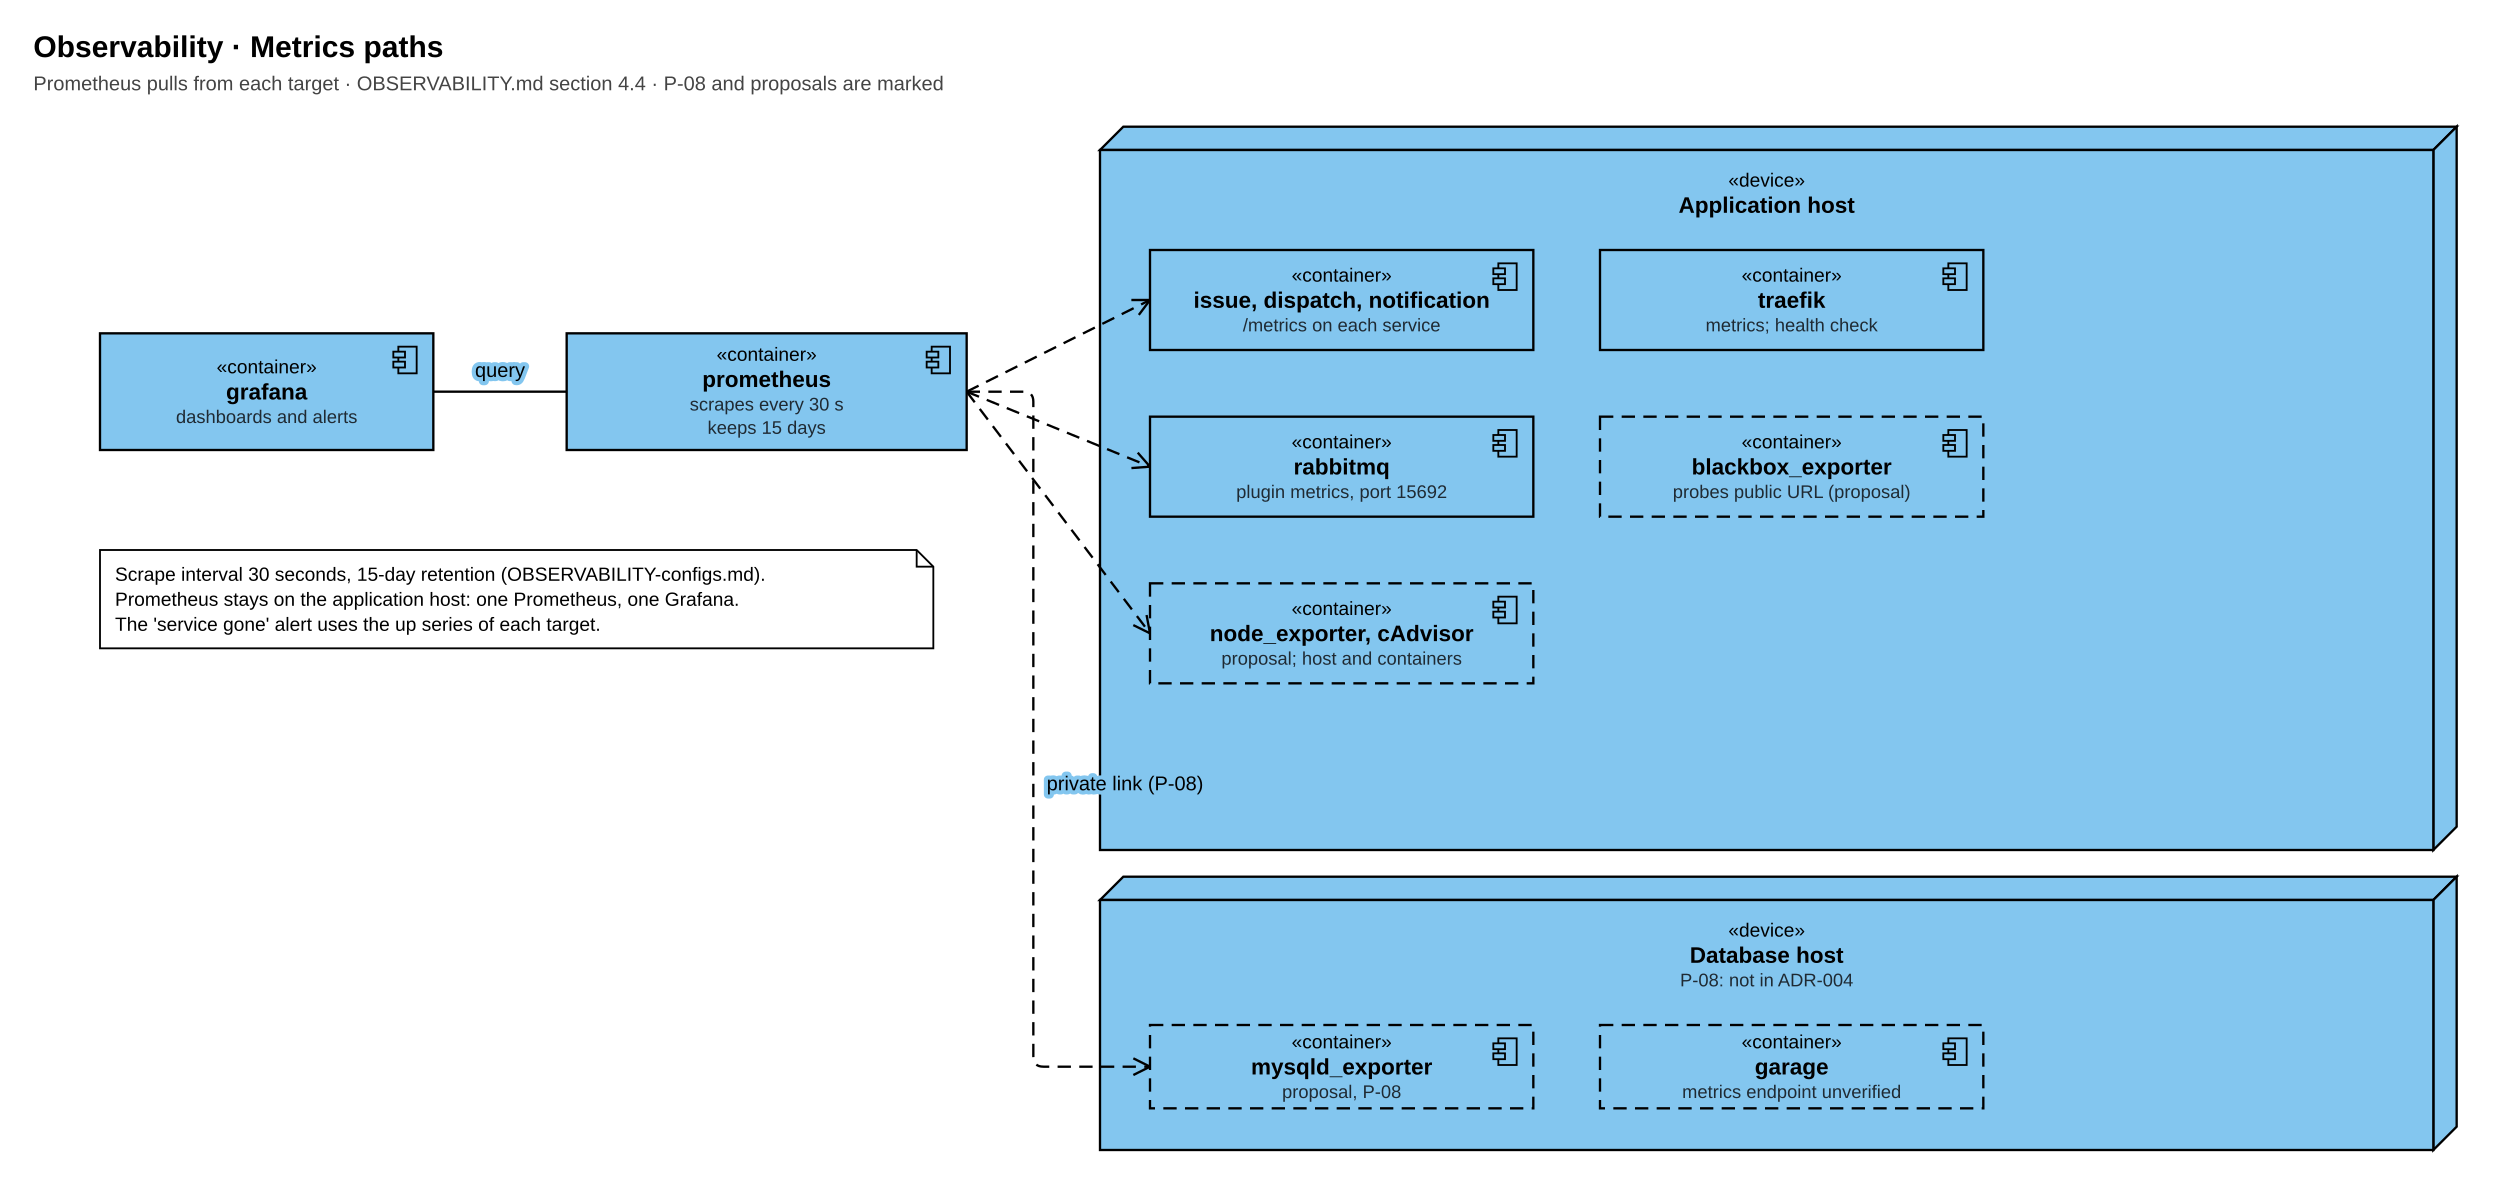
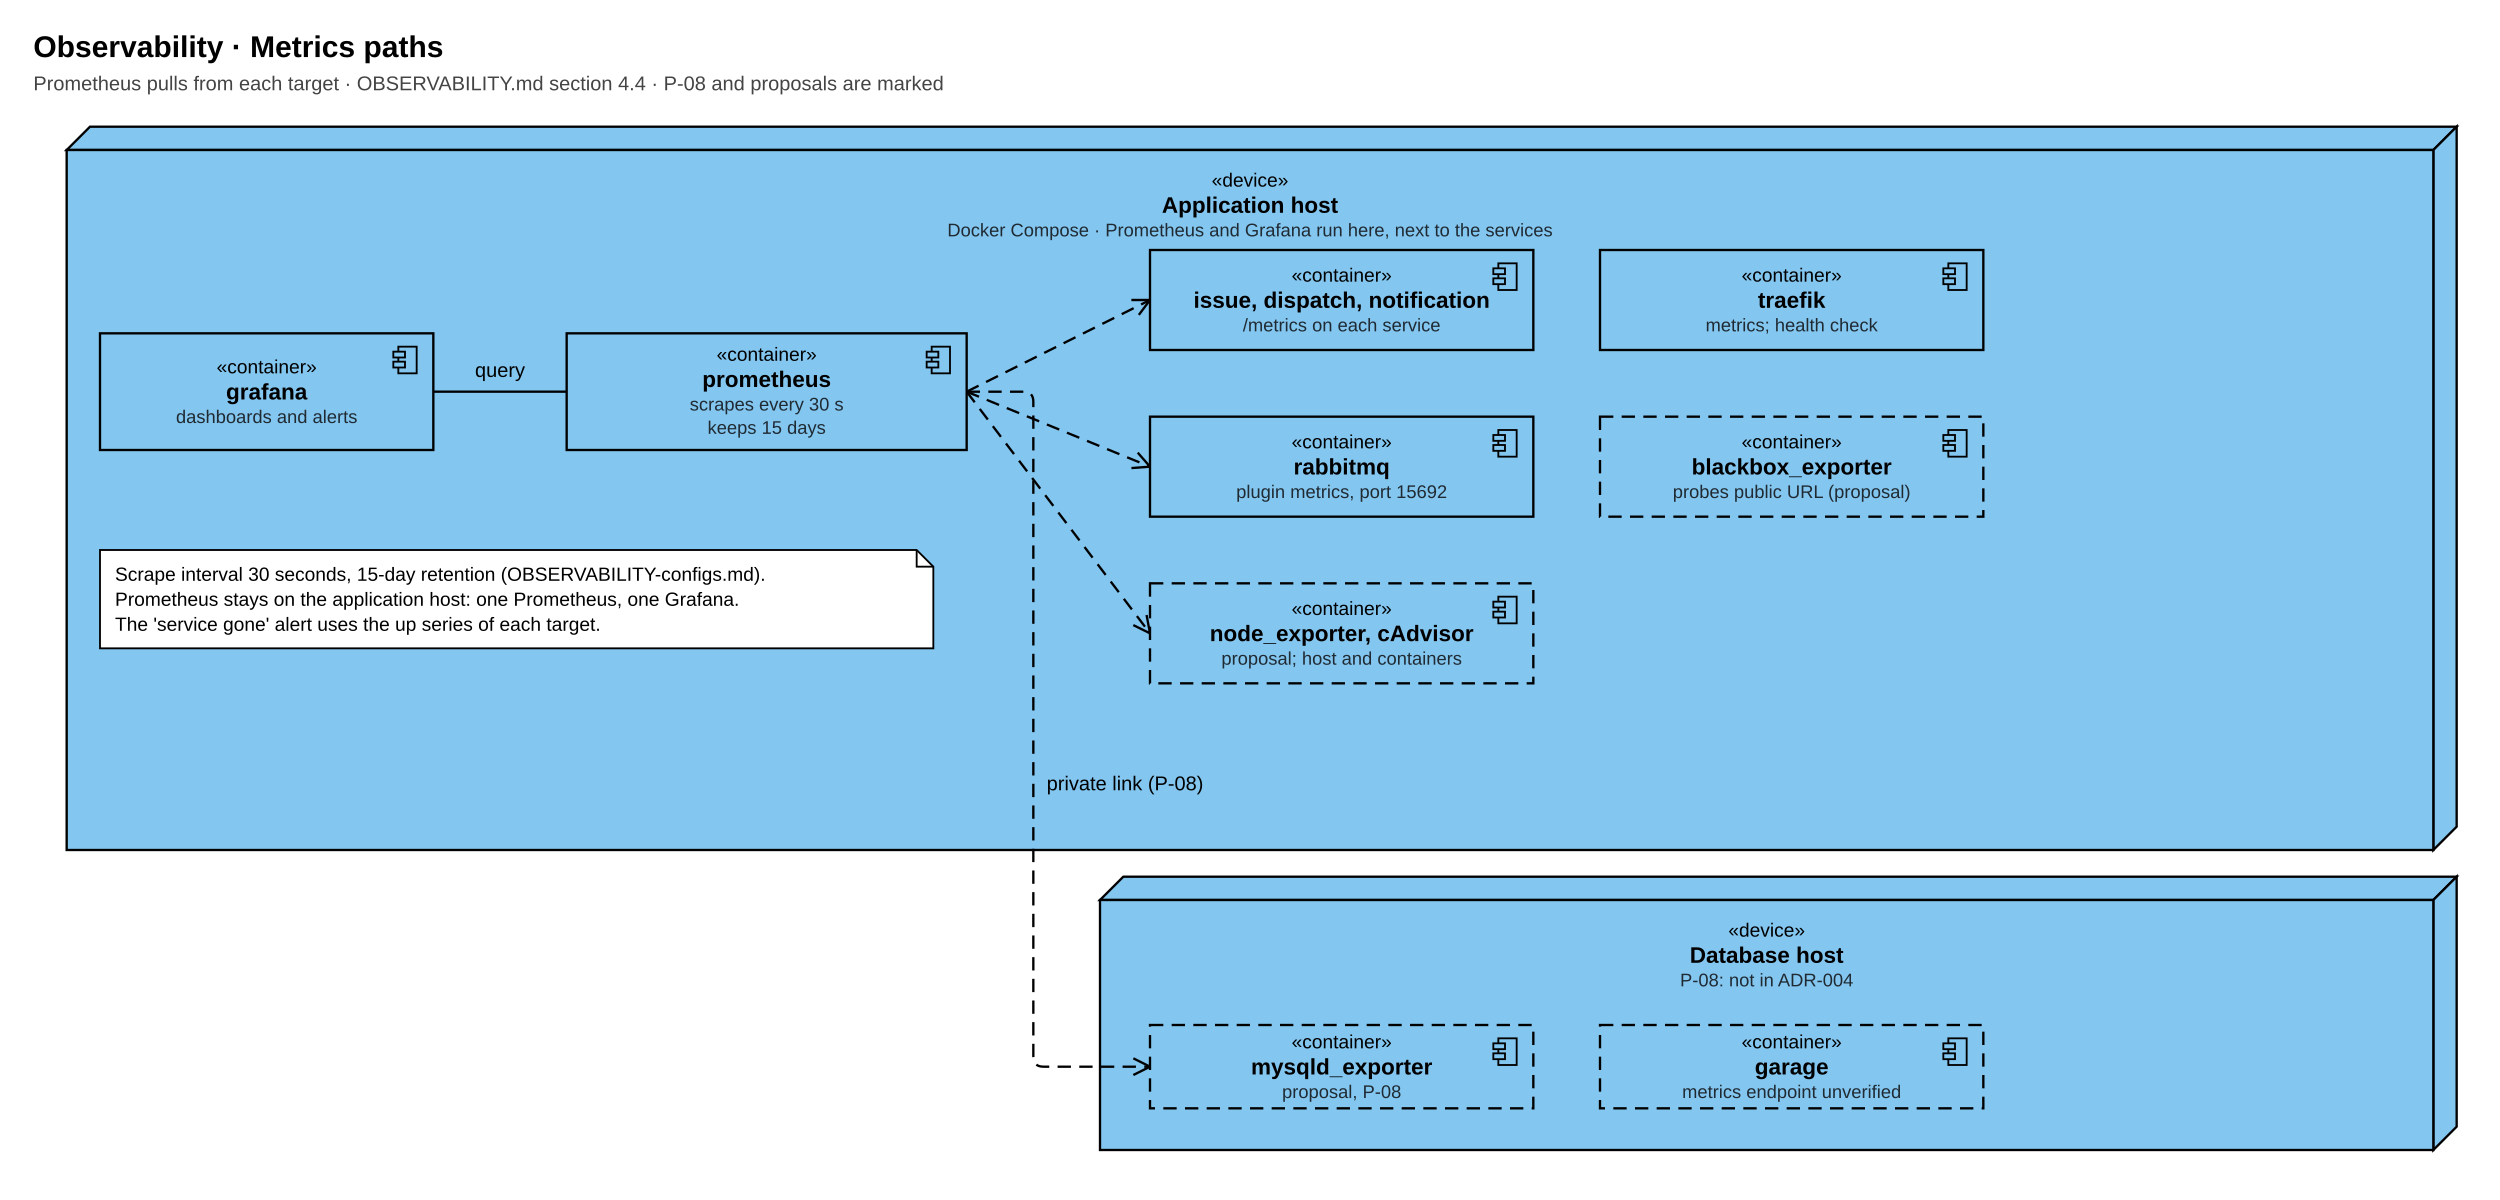
<svg xmlns="http://www.w3.org/2000/svg" width="1500" height="720" viewBox="0 0 1500 720" font-family="Arial, 'Liberation Sans', Helvetica, sans-serif">
  <defs>
    <marker id="open" viewBox="0 0 12 12" refX="11" refY="6" markerWidth="12" markerHeight="12" markerUnits="userSpaceOnUse" orient="auto">
      <path d="M1 1 L11 6 L1 11" fill="none" stroke="#000000" stroke-width="1.4" />
    </marker>
  </defs>
  <rect width="100%" height="100%" fill="#FFFFFF" />
-   <path d="M660 90 l14 -14 h800 l-14 14 z" fill="#83C6EF" stroke="#000000" stroke-width="1.4" />
+   <path d="M40 90 l14 -14 h1420 l-14 14 z" fill="#83C6EF" stroke="#000000" stroke-width="1.4" />
  <path d="M1460 90 l14 -14 v420 l-14 14 z" fill="#83C6EF" stroke="#000000" stroke-width="1.4" />
-   <rect x="660" y="90" width="800" height="420" fill="#83C6EF" stroke="#000000" stroke-width="1.4" />
-   <text x="1060.0" y="108" font-size="11.5" fill="#000000" text-anchor="middle" dominant-baseline="central">«device»</text>
-   <text x="1060.0" y="123" font-size="13.5" font-weight="bold" fill="#000000" text-anchor="middle" dominant-baseline="central">Application host</text>
+   <rect x="40" y="90" width="1420" height="420" fill="#83C6EF" stroke="#000000" stroke-width="1.4" />
+   <text x="750.0" y="108" font-size="11.5" fill="#000000" text-anchor="middle" dominant-baseline="central">«device»</text>
+   <text x="750.0" y="123" font-size="13.5" font-weight="bold" fill="#000000" text-anchor="middle" dominant-baseline="central">Application host</text>
+   <text x="750.0" y="138" font-size="11" fill="#1F2A33" text-anchor="middle" dominant-baseline="central">Docker Compose · Prometheus and Grafana run here, next to the services</text>
  <path d="M660 540 l14 -14 h800 l-14 14 z" fill="#83C6EF" stroke="#000000" stroke-width="1.4" />
  <path d="M1460 540 l14 -14 v150 l-14 14 z" fill="#83C6EF" stroke="#000000" stroke-width="1.4" />
  <rect x="660" y="540" width="800" height="150" fill="#83C6EF" stroke="#000000" stroke-width="1.4" />
  <text x="1060.0" y="558" font-size="11.5" fill="#000000" text-anchor="middle" dominant-baseline="central">«device»</text>
  <text x="1060.0" y="573" font-size="13.5" font-weight="bold" fill="#000000" text-anchor="middle" dominant-baseline="central">Database host</text>
  <text x="1060.0" y="588" font-size="11" fill="#1F2A33" text-anchor="middle" dominant-baseline="central">P-08: not in ADR-004</text>
  <path d="M260 235 L340 235" stroke="#000000" stroke-width="1.4" fill="none" />
  <text stroke="#83C6EF" stroke-width="5" stroke-linejoin="round" x="300" y="222" font-size="12" fill="#000000" text-anchor="middle" dominant-baseline="central">query</text>
  <text x="300" y="222" font-size="12" fill="#000000" text-anchor="middle" dominant-baseline="central">query</text>
  <path d="M580 235 L690 180" stroke="#000000" stroke-width="1.4" fill="none" stroke-dasharray="8 5" marker-end="url(#open)" />
  <path d="M580 235 L690 280" stroke="#000000" stroke-width="1.4" fill="none" stroke-dasharray="8 5" marker-end="url(#open)" />
  <path d="M580 235 L690 380" stroke="#000000" stroke-width="1.4" fill="none" stroke-dasharray="8 5" marker-end="url(#open)" />
  <path d="M580 235 L614.0 235.0 Q620 235 620.0 241.0 L620.0 634.0 Q620 640 626.0 640.0 L690 640" stroke="#000000" stroke-width="1.4" fill="none" stroke-dasharray="8 5" marker-end="url(#open)" />
  <text stroke="#83C6EF" stroke-width="5" stroke-linejoin="round" x="628" y="470" font-size="12" fill="#000000" text-anchor="start" dominant-baseline="central">private link (P-08)</text>
  <text x="628" y="470" font-size="12" fill="#000000" text-anchor="start" dominant-baseline="central">private link (P-08)</text>
  <text x="20" y="28" font-size="18" font-weight="bold" fill="#000000" text-anchor="start" dominant-baseline="central">Observability · Metrics paths</text>
  <text x="20" y="50" font-size="12" fill="#444444" text-anchor="start" dominant-baseline="central">Prometheus pulls from each target · OBSERVABILITY.md section 4.4 · P-08 and proposals are marked</text>
  <rect x="60" y="200" width="200" height="70" fill="#83C6EF" stroke="#000000" stroke-width="1.4" />
  <rect x="239" y="208" width="11" height="16" stroke="#000000" stroke-width="1.1" fill="#83C6EF" />
  <rect x="236" y="211" width="7" height="3.5" stroke="#000000" stroke-width="1.1" fill="#83C6EF" />
  <rect x="236" y="217" width="7" height="3.5" stroke="#000000" stroke-width="1.1" fill="#83C6EF" />
  <text x="160.0" y="220.0" font-size="11.5" fill="#000000" text-anchor="middle" dominant-baseline="central">«container»</text>
  <text x="160.0" y="235.0" font-size="13.5" font-weight="bold" fill="#000000" text-anchor="middle" dominant-baseline="central">grafana</text>
  <text x="160.0" y="250.0" font-size="11" fill="#1F2A33" text-anchor="middle" dominant-baseline="central">dashboards and alerts</text>
  <rect x="340" y="200" width="240" height="70" fill="#83C6EF" stroke="#000000" stroke-width="1.4" />
  <rect x="559" y="208" width="11" height="16" stroke="#000000" stroke-width="1.1" fill="#83C6EF" />
  <rect x="556" y="211" width="7" height="3.5" stroke="#000000" stroke-width="1.1" fill="#83C6EF" />
  <rect x="556" y="217" width="7" height="3.5" stroke="#000000" stroke-width="1.1" fill="#83C6EF" />
  <text x="460.0" y="212.5" font-size="11.5" fill="#000000" text-anchor="middle" dominant-baseline="central">«container»</text>
  <text x="460.0" y="227.5" font-size="13.5" font-weight="bold" fill="#000000" text-anchor="middle" dominant-baseline="central">prometheus</text>
  <text x="460.0" y="242.5" font-size="11" fill="#1F2A33" text-anchor="middle" dominant-baseline="central">scrapes every 30 s</text>
  <text x="460.0" y="256.5" font-size="11" fill="#1F2A33" text-anchor="middle" dominant-baseline="central">keeps 15 days</text>
  <rect x="690" y="150" width="230" height="60" fill="#83C6EF" stroke="#000000" stroke-width="1.4" />
  <rect x="899" y="158" width="11" height="16" stroke="#000000" stroke-width="1.1" fill="#83C6EF" />
  <rect x="896" y="161" width="7" height="3.5" stroke="#000000" stroke-width="1.1" fill="#83C6EF" />
  <rect x="896" y="167" width="7" height="3.5" stroke="#000000" stroke-width="1.1" fill="#83C6EF" />
  <text x="805.0" y="165.0" font-size="11.5" fill="#000000" text-anchor="middle" dominant-baseline="central">«container»</text>
  <text x="805.0" y="180.0" font-size="13.5" font-weight="bold" fill="#000000" text-anchor="middle" dominant-baseline="central">issue, dispatch, notification</text>
  <text x="805.0" y="195.0" font-size="11" fill="#1F2A33" text-anchor="middle" dominant-baseline="central">/metrics on each service</text>
  <rect x="690" y="250" width="230" height="60" fill="#83C6EF" stroke="#000000" stroke-width="1.4" />
  <rect x="899" y="258" width="11" height="16" stroke="#000000" stroke-width="1.1" fill="#83C6EF" />
  <rect x="896" y="261" width="7" height="3.5" stroke="#000000" stroke-width="1.1" fill="#83C6EF" />
  <rect x="896" y="267" width="7" height="3.5" stroke="#000000" stroke-width="1.1" fill="#83C6EF" />
  <text x="805.0" y="265.0" font-size="11.5" fill="#000000" text-anchor="middle" dominant-baseline="central">«container»</text>
  <text x="805.0" y="280.0" font-size="13.5" font-weight="bold" fill="#000000" text-anchor="middle" dominant-baseline="central">rabbitmq</text>
  <text x="805.0" y="295.0" font-size="11" fill="#1F2A33" text-anchor="middle" dominant-baseline="central">plugin metrics, port 15692</text>
  <rect x="690" y="350" width="230" height="60" fill="#83C6EF" stroke="#000000" stroke-width="1.4" stroke-dasharray="8 5" />
  <rect x="899" y="358" width="11" height="16" stroke="#000000" stroke-width="1.1" fill="#83C6EF" />
  <rect x="896" y="361" width="7" height="3.5" stroke="#000000" stroke-width="1.1" fill="#83C6EF" />
  <rect x="896" y="367" width="7" height="3.5" stroke="#000000" stroke-width="1.1" fill="#83C6EF" />
  <text x="805.0" y="365.0" font-size="11.5" fill="#000000" text-anchor="middle" dominant-baseline="central">«container»</text>
  <text x="805.0" y="380.0" font-size="13.5" font-weight="bold" fill="#000000" text-anchor="middle" dominant-baseline="central">node_exporter, cAdvisor</text>
  <text x="805.0" y="395.0" font-size="11" fill="#1F2A33" text-anchor="middle" dominant-baseline="central">proposal; host and containers</text>
  <rect x="960" y="150" width="230" height="60" fill="#83C6EF" stroke="#000000" stroke-width="1.4" />
  <rect x="1169" y="158" width="11" height="16" stroke="#000000" stroke-width="1.1" fill="#83C6EF" />
  <rect x="1166" y="161" width="7" height="3.5" stroke="#000000" stroke-width="1.1" fill="#83C6EF" />
  <rect x="1166" y="167" width="7" height="3.5" stroke="#000000" stroke-width="1.1" fill="#83C6EF" />
  <text x="1075.0" y="165.0" font-size="11.5" fill="#000000" text-anchor="middle" dominant-baseline="central">«container»</text>
  <text x="1075.0" y="180.0" font-size="13.5" font-weight="bold" fill="#000000" text-anchor="middle" dominant-baseline="central">traefik</text>
  <text x="1075.0" y="195.0" font-size="11" fill="#1F2A33" text-anchor="middle" dominant-baseline="central">metrics; health check</text>
  <rect x="960" y="250" width="230" height="60" fill="#83C6EF" stroke="#000000" stroke-width="1.4" stroke-dasharray="8 5" />
  <rect x="1169" y="258" width="11" height="16" stroke="#000000" stroke-width="1.1" fill="#83C6EF" />
  <rect x="1166" y="261" width="7" height="3.5" stroke="#000000" stroke-width="1.1" fill="#83C6EF" />
  <rect x="1166" y="267" width="7" height="3.5" stroke="#000000" stroke-width="1.1" fill="#83C6EF" />
  <text x="1075.0" y="265.0" font-size="11.5" fill="#000000" text-anchor="middle" dominant-baseline="central">«container»</text>
  <text x="1075.0" y="280.0" font-size="13.5" font-weight="bold" fill="#000000" text-anchor="middle" dominant-baseline="central">blackbox_exporter</text>
  <text x="1075.0" y="295.0" font-size="11" fill="#1F2A33" text-anchor="middle" dominant-baseline="central">probes public URL (proposal)</text>
  <rect x="690" y="615" width="230" height="50" fill="#83C6EF" stroke="#000000" stroke-width="1.4" stroke-dasharray="8 5" />
  <rect x="899" y="623" width="11" height="16" stroke="#000000" stroke-width="1.1" fill="#83C6EF" />
  <rect x="896" y="626" width="7" height="3.5" stroke="#000000" stroke-width="1.1" fill="#83C6EF" />
  <rect x="896" y="632" width="7" height="3.5" stroke="#000000" stroke-width="1.1" fill="#83C6EF" />
  <text x="805.0" y="625.0" font-size="11.5" fill="#000000" text-anchor="middle" dominant-baseline="central">«container»</text>
  <text x="805.0" y="640.0" font-size="13.5" font-weight="bold" fill="#000000" text-anchor="middle" dominant-baseline="central">mysqld_exporter</text>
  <text x="805.0" y="655.0" font-size="11" fill="#1F2A33" text-anchor="middle" dominant-baseline="central">proposal, P-08</text>
  <rect x="960" y="615" width="230" height="50" fill="#83C6EF" stroke="#000000" stroke-width="1.4" stroke-dasharray="8 5" />
  <rect x="1169" y="623" width="11" height="16" stroke="#000000" stroke-width="1.1" fill="#83C6EF" />
  <rect x="1166" y="626" width="7" height="3.5" stroke="#000000" stroke-width="1.1" fill="#83C6EF" />
  <rect x="1166" y="632" width="7" height="3.5" stroke="#000000" stroke-width="1.1" fill="#83C6EF" />
  <text x="1075.0" y="625.0" font-size="11.5" fill="#000000" text-anchor="middle" dominant-baseline="central">«container»</text>
  <text x="1075.0" y="640.0" font-size="13.5" font-weight="bold" fill="#000000" text-anchor="middle" dominant-baseline="central">garage</text>
  <text x="1075.0" y="655.0" font-size="11" fill="#1F2A33" text-anchor="middle" dominant-baseline="central">metrics endpoint unverified</text>
  <path d="M60 330 h490 l10 10 v49 h-500 z" fill="#FFFFFF" stroke="#000000" stroke-width="1.1" />
  <path d="M550 330 v10 h10" fill="none" stroke="#000000" stroke-width="1.1" />
  <text x="69" y="344.5" font-size="11.5" fill="#000000" text-anchor="start" dominant-baseline="central">Scrape interval 30 seconds, 15-day retention (OBSERVABILITY-configs.md).</text>
  <text x="69" y="359.5" font-size="11.5" fill="#000000" text-anchor="start" dominant-baseline="central">Prometheus stays on the application host: one Prometheus, one Grafana.</text>
  <text x="69" y="374.5" font-size="11.5" fill="#000000" text-anchor="start" dominant-baseline="central">The 'service gone' alert uses the up series of each target.</text>
</svg>
